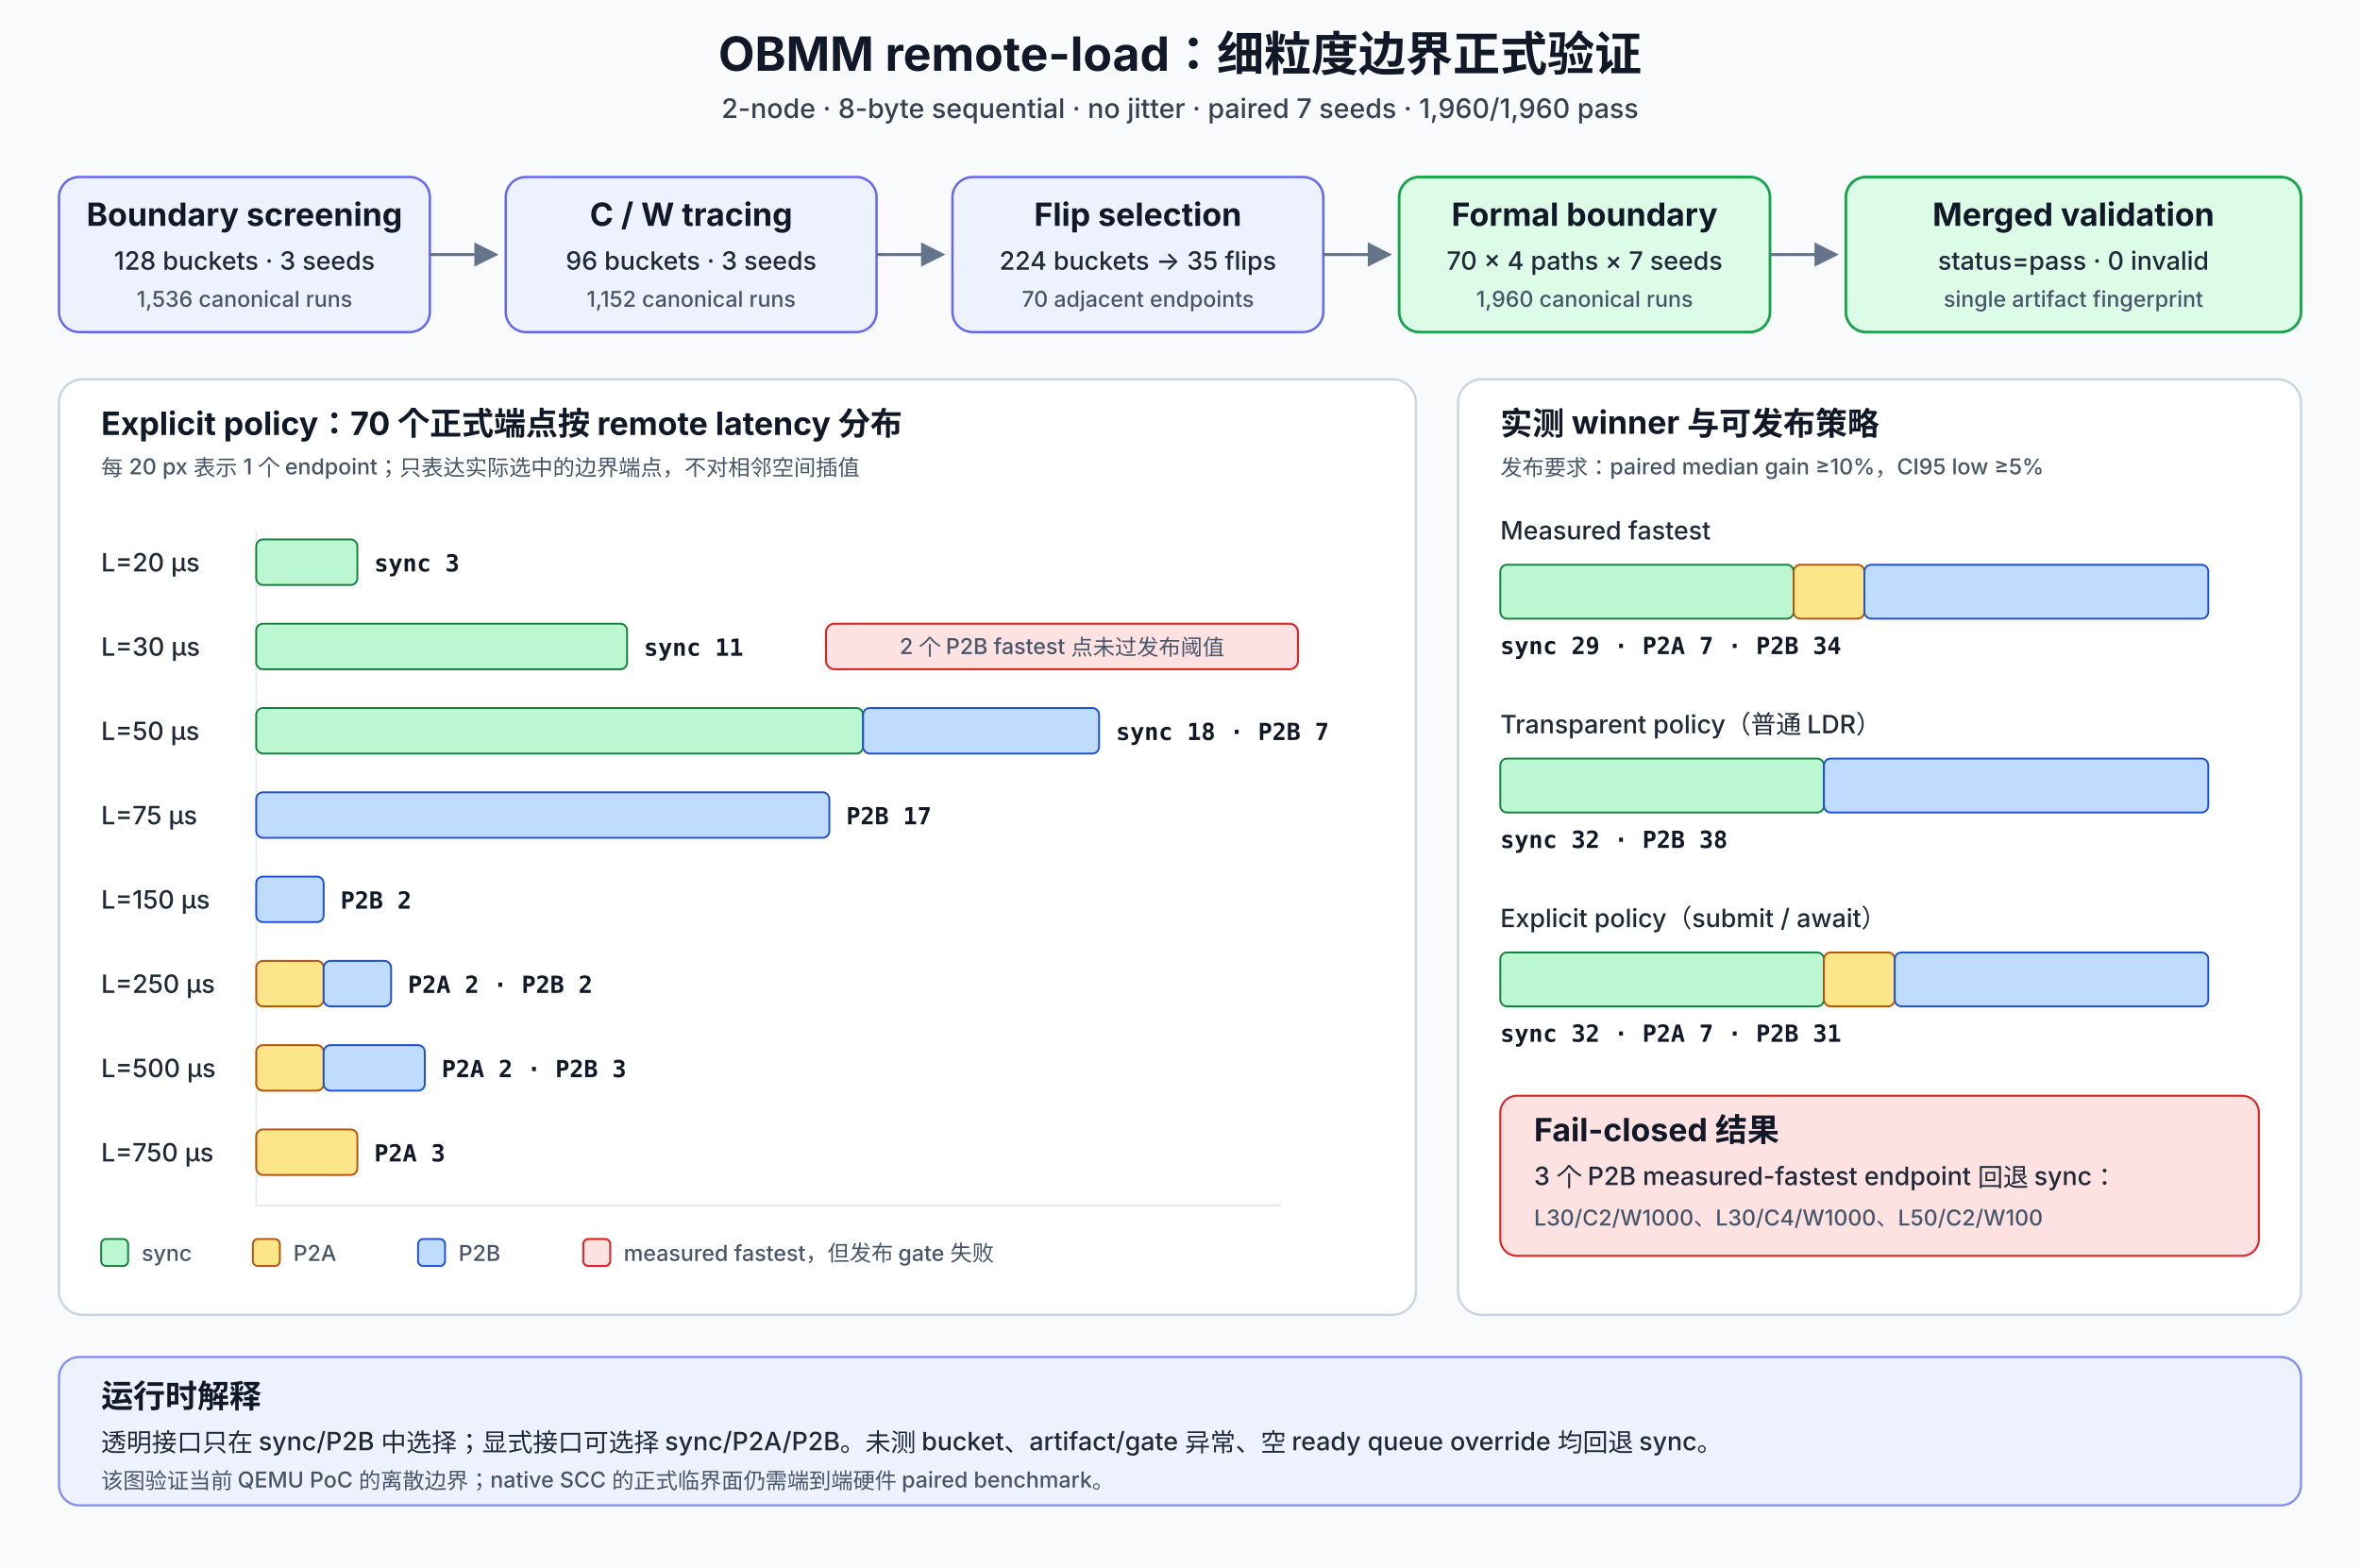
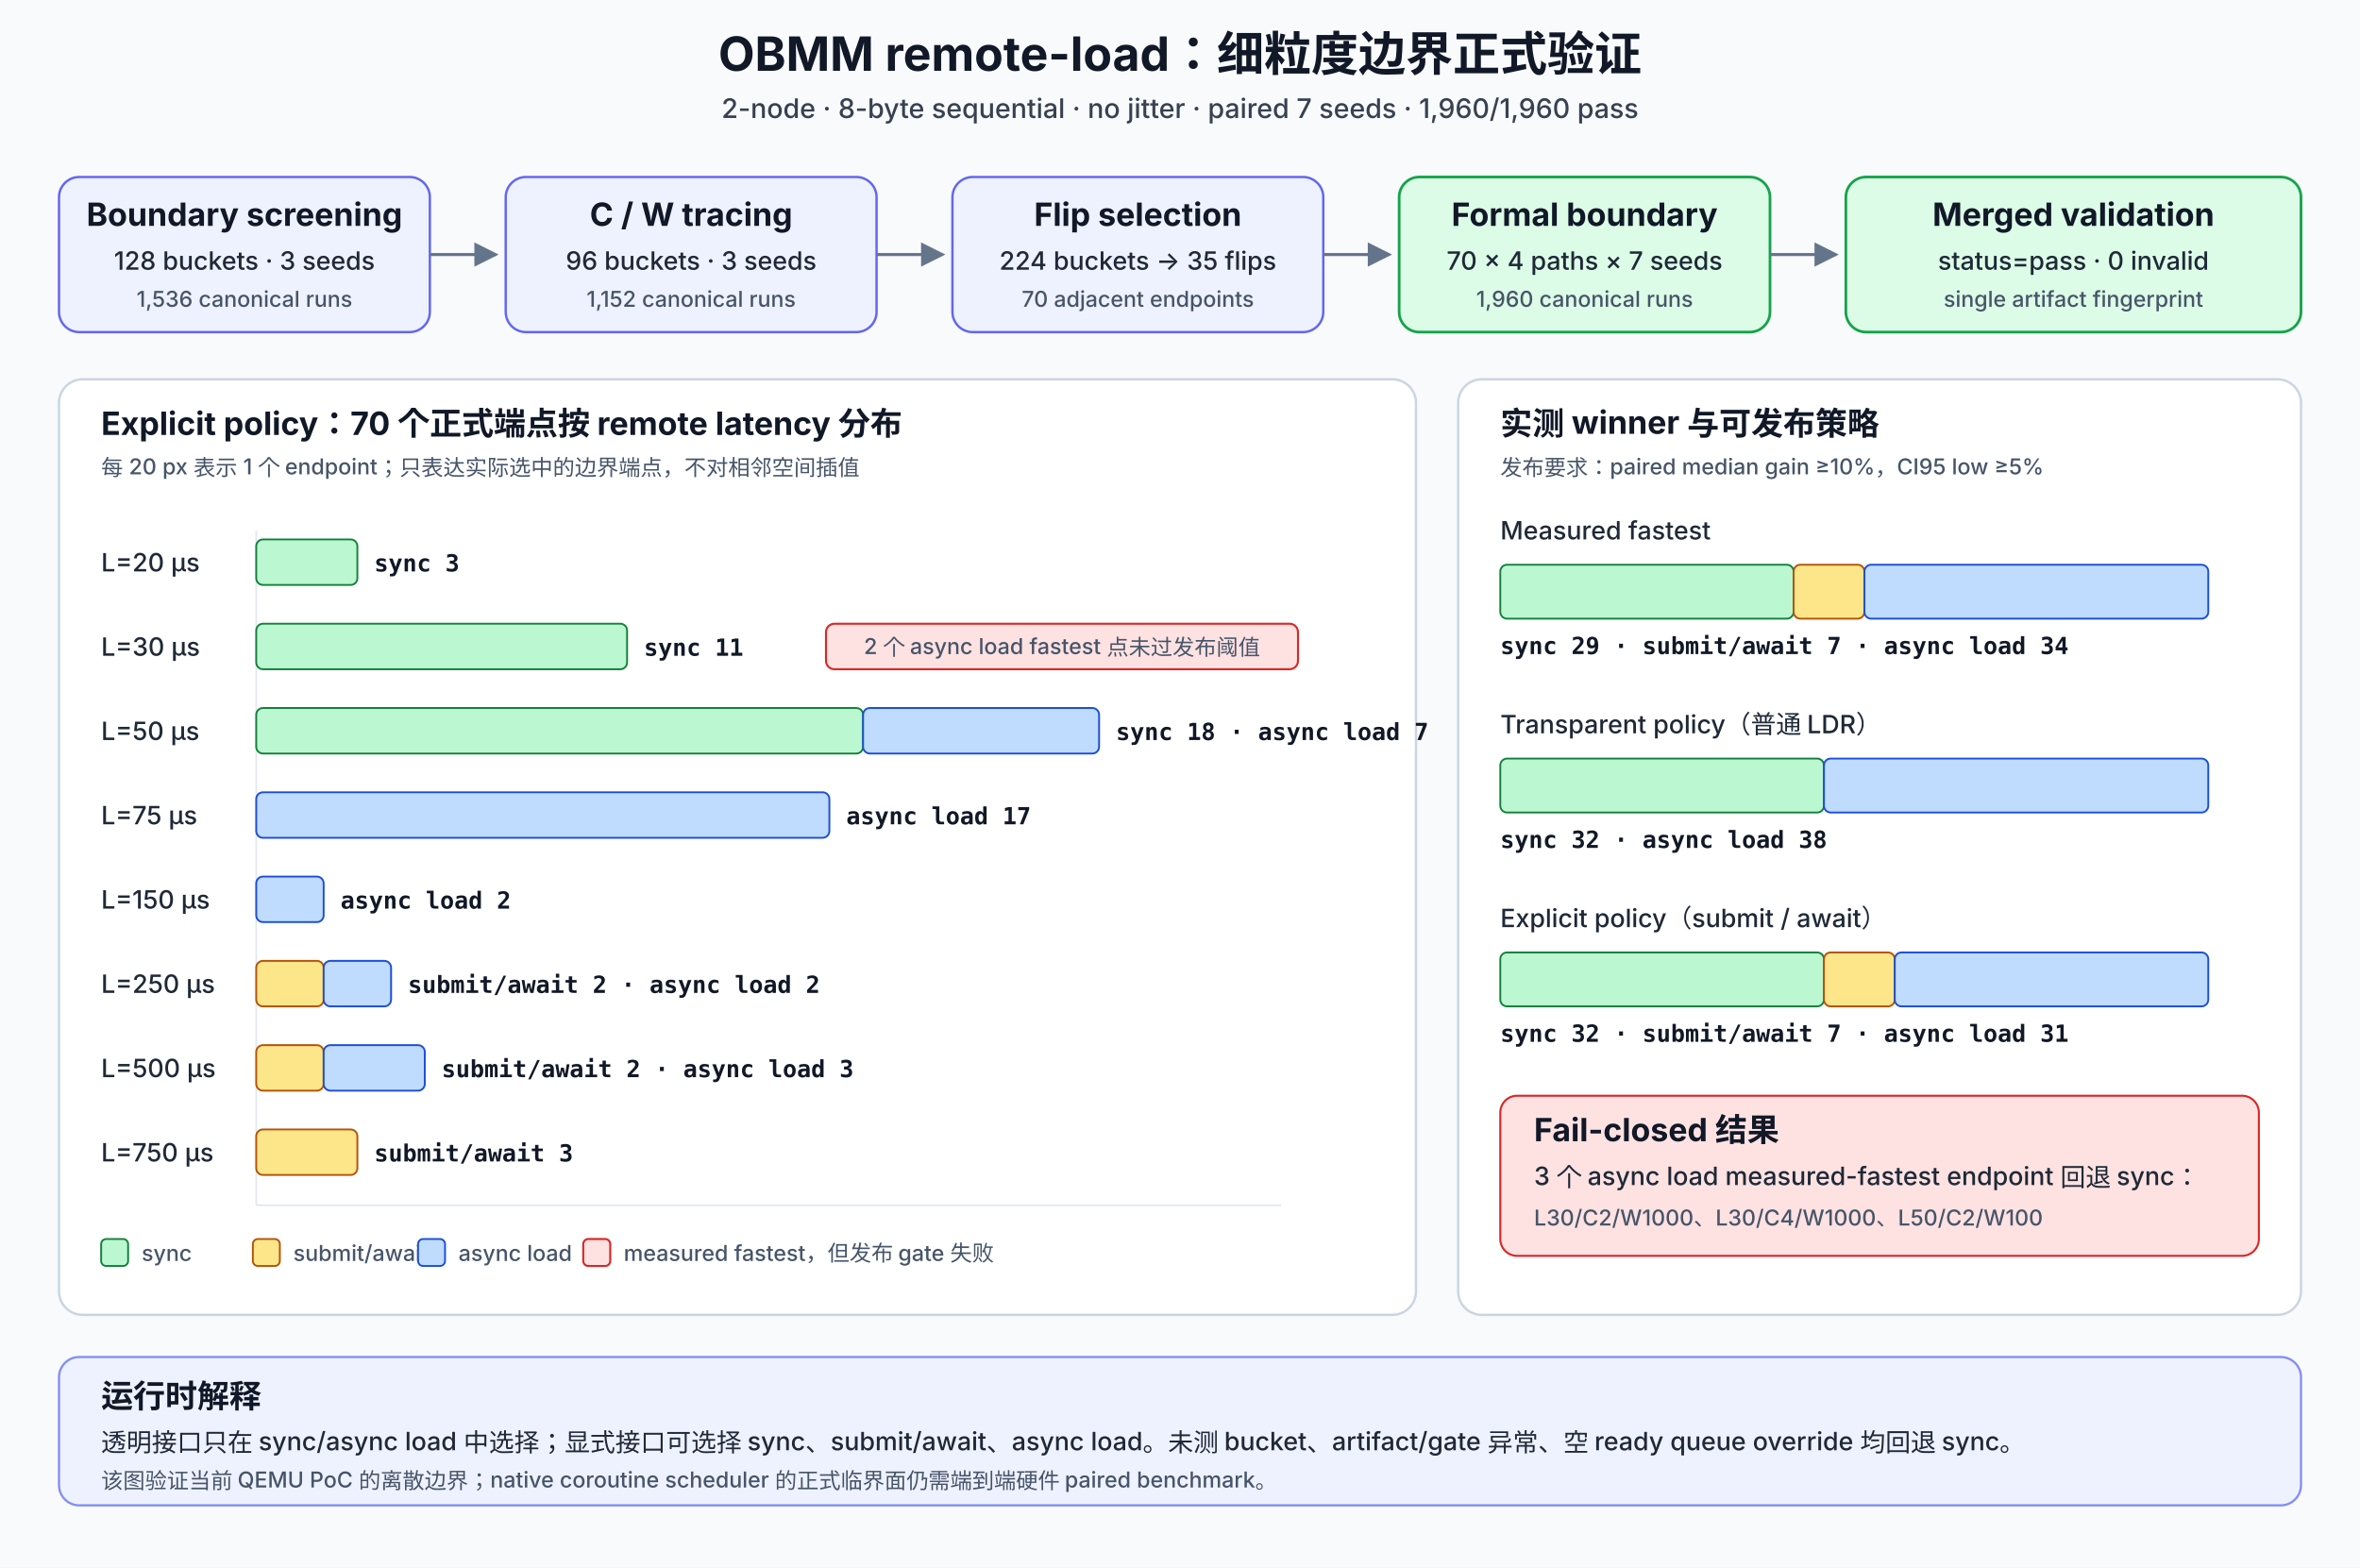
<svg xmlns="http://www.w3.org/2000/svg" width="1400" height="930" viewBox="0 0 1400 930">
  <defs>
    <style>
      .title { font: 700 28px -apple-system, BlinkMacSystemFont, "Segoe UI", sans-serif; fill: #111827; }
      .subtitle { font: 500 16px -apple-system, BlinkMacSystemFont, "Segoe UI", sans-serif; fill: #374151; }
      .heading { font: 700 19px -apple-system, BlinkMacSystemFont, "Segoe UI", sans-serif; fill: #111827; }
      .body { font: 500 15px -apple-system, BlinkMacSystemFont, "Segoe UI", sans-serif; fill: #1f2937; }
      .small { font: 500 13px -apple-system, BlinkMacSystemFont, "Segoe UI", sans-serif; fill: #475569; }
      .count { font: 700 14px ui-monospace, SFMono-Regular, Menlo, monospace; fill: #111827; }
      .panel { fill: #ffffff; stroke: #cbd5e1; stroke-width: 1.4; }
      .stage { fill: #eef2ff; stroke: #6366f1; stroke-width: 1.4; }
      .stage-final { fill: #dcfce7; stroke: #16a34a; stroke-width: 1.6; }
      .sync { fill: #bbf7d0; stroke: #15803d; stroke-width: 1.1; }
-       .p2a { fill: #fde68a; stroke: #b45309; stroke-width: 1.1; }
-       .p2b { fill: #bfdbfe; stroke: #1d4ed8; stroke-width: 1.1; }
+       .submit-await { fill: #fde68a; stroke: #b45309; stroke-width: 1.1; }
+       .async-load { fill: #bfdbfe; stroke: #1d4ed8; stroke-width: 1.1; }
      .fallback { fill: #fee2e2; stroke: #dc2626; stroke-width: 1.2; }
      .arrow { stroke: #64748b; stroke-width: 1.8; fill: none; marker-end: url(#arrow); }
      .guide { stroke: #e2e8f0; stroke-width: 1; }
    </style>
    <marker id="arrow" markerWidth="8" markerHeight="8" refX="7" refY="4" orient="auto">
      <path d="M 0 0 L 8 4 L 0 8 Z" fill="#64748b" />
    </marker>
  </defs>
  <rect width="1400" height="930" fill="#f8fafc" />
  <text x="700" y="42" text-anchor="middle" class="title">OBMM remote-load：细粒度边界正式验证</text>
  <text x="700" y="70" text-anchor="middle" class="subtitle">2-node · 8-byte sequential · no jitter · paired 7 seeds · 1,960/1,960 pass</text>
  <g>
    <rect x="35" y="105" width="220" height="92" rx="12" class="stage" />
    <text x="145" y="134" text-anchor="middle" class="heading">Boundary screening</text>
    <text x="145" y="160" text-anchor="middle" class="body">128 buckets · 3 seeds</text>
    <text x="145" y="182" text-anchor="middle" class="small">1,536 canonical runs</text>
    <path d="M 255 151 L 294 151" class="arrow" />
    <rect x="300" y="105" width="220" height="92" rx="12" class="stage" />
    <text x="410" y="134" text-anchor="middle" class="heading">C / W tracing</text>
    <text x="410" y="160" text-anchor="middle" class="body">96 buckets · 3 seeds</text>
    <text x="410" y="182" text-anchor="middle" class="small">1,152 canonical runs</text>
    <path d="M 520 151 L 559 151" class="arrow" />
    <rect x="565" y="105" width="220" height="92" rx="12" class="stage" />
    <text x="675" y="134" text-anchor="middle" class="heading">Flip selection</text>
    <text x="675" y="160" text-anchor="middle" class="body">224 buckets → 35 flips</text>
    <text x="675" y="182" text-anchor="middle" class="small">70 adjacent endpoints</text>
    <path d="M 785 151 L 824 151" class="arrow" />
    <rect x="830" y="105" width="220" height="92" rx="12" class="stage-final" />
    <text x="940" y="134" text-anchor="middle" class="heading">Formal boundary</text>
    <text x="940" y="160" text-anchor="middle" class="body">70 × 4 paths × 7 seeds</text>
    <text x="940" y="182" text-anchor="middle" class="small">1,960 canonical runs</text>
    <path d="M 1050 151 L 1089 151" class="arrow" />
    <rect x="1095" y="105" width="270" height="92" rx="12" class="stage-final" />
    <text x="1230" y="134" text-anchor="middle" class="heading">Merged validation</text>
    <text x="1230" y="160" text-anchor="middle" class="body">status=pass · 0 invalid</text>
    <text x="1230" y="182" text-anchor="middle" class="small">single artifact fingerprint</text>
  </g>
  <rect x="35" y="225" width="805" height="555" rx="14" class="panel" />
  <text x="60" y="258" class="heading">Explicit policy：70 个正式端点按 remote latency 分布</text>
  <text x="60" y="282" class="small">每 20 px 表示 1 个 endpoint；只表达实际选中的边界端点，不对相邻空间插值</text>
  <g transform="translate(60 315)">
    <line x1="92" y1="0" x2="92" y2="400" class="guide" />
    <line x1="92" y1="400" x2="700" y2="400" class="guide" />
    <text x="0" y="24" class="body">L=20 µs</text>
    <rect x="92" y="5" width="60" height="27" rx="4" class="sync" />
    <text x="162" y="24" class="count">sync 3</text>
    <text x="0" y="74" class="body">L=30 µs</text>
    <rect x="92" y="55" width="220" height="27" rx="4" class="sync" />
    <text x="322" y="74" class="count">sync 11</text>
    <rect x="430" y="55" width="280" height="27" rx="5" class="fallback" />
-     <text x="570" y="73" text-anchor="middle" class="small">2 个 P2B fastest 点未过发布阈值</text>
+     <text x="570" y="73" text-anchor="middle" class="small">2 个 async load fastest 点未过发布阈值</text>
    <text x="0" y="124" class="body">L=50 µs</text>
    <rect x="92" y="105" width="360" height="27" rx="4" class="sync" />
-     <rect x="452" y="105" width="140" height="27" rx="4" class="p2b" />
-     <text x="602" y="124" class="count">sync 18 · P2B 7</text>
+     <rect x="452" y="105" width="140" height="27" rx="4" class="async-load" />
+     <text x="602" y="124" class="count">sync 18 · async load 7</text>
    <text x="0" y="174" class="body">L=75 µs</text>
-     <rect x="92" y="155" width="340" height="27" rx="4" class="p2b" />
-     <text x="442" y="174" class="count">P2B 17</text>
+     <rect x="92" y="155" width="340" height="27" rx="4" class="async-load" />
+     <text x="442" y="174" class="count">async load 17</text>
    <text x="0" y="224" class="body">L=150 µs</text>
-     <rect x="92" y="205" width="40" height="27" rx="4" class="p2b" />
-     <text x="142" y="224" class="count">P2B 2</text>
+     <rect x="92" y="205" width="40" height="27" rx="4" class="async-load" />
+     <text x="142" y="224" class="count">async load 2</text>
    <text x="0" y="274" class="body">L=250 µs</text>
-     <rect x="92" y="255" width="40" height="27" rx="4" class="p2a" />
-     <rect x="132" y="255" width="40" height="27" rx="4" class="p2b" />
-     <text x="182" y="274" class="count">P2A 2 · P2B 2</text>
+     <rect x="92" y="255" width="40" height="27" rx="4" class="submit-await" />
+     <rect x="132" y="255" width="40" height="27" rx="4" class="async-load" />
+     <text x="182" y="274" class="count">submit/await 2 · async load 2</text>
    <text x="0" y="324" class="body">L=500 µs</text>
-     <rect x="92" y="305" width="40" height="27" rx="4" class="p2a" />
-     <rect x="132" y="305" width="60" height="27" rx="4" class="p2b" />
-     <text x="202" y="324" class="count">P2A 2 · P2B 3</text>
+     <rect x="92" y="305" width="40" height="27" rx="4" class="submit-await" />
+     <rect x="132" y="305" width="60" height="27" rx="4" class="async-load" />
+     <text x="202" y="324" class="count">submit/await 2 · async load 3</text>
    <text x="0" y="374" class="body">L=750 µs</text>
-     <rect x="92" y="355" width="60" height="27" rx="4" class="p2a" />
-     <text x="162" y="374" class="count">P2A 3</text>
+     <rect x="92" y="355" width="60" height="27" rx="4" class="submit-await" />
+     <text x="162" y="374" class="count">submit/await 3</text>
  </g>
  <g transform="translate(60 735)">
    <rect x="0" y="0" width="16" height="16" rx="3" class="sync" />
    <text x="24" y="13" class="small">sync</text>
-     <rect x="90" y="0" width="16" height="16" rx="3" class="p2a" />
-     <text x="114" y="13" class="small">P2A</text>
-     <rect x="188" y="0" width="16" height="16" rx="3" class="p2b" />
-     <text x="212" y="13" class="small">P2B</text>
+     <rect x="90" y="0" width="16" height="16" rx="3" class="submit-await" />
+     <text x="114" y="13" class="small">submit/await</text>
+     <rect x="188" y="0" width="16" height="16" rx="3" class="async-load" />
+     <text x="212" y="13" class="small">async load</text>
    <rect x="286" y="0" width="16" height="16" rx="3" class="fallback" />
    <text x="310" y="13" class="small">measured fastest，但发布 gate 失败</text>
  </g>
  <rect x="865" y="225" width="500" height="555" rx="14" class="panel" />
  <text x="890" y="258" class="heading">实测 winner 与可发布策略</text>
  <text x="890" y="282" class="small">发布要求：paired median gain ≥10%，CI95 low ≥5%</text>
  <g transform="translate(890 320)">
    <text x="0" y="0" class="body">Measured fastest</text>
    <rect x="0" y="15" width="174" height="32" rx="4" class="sync" />
-     <rect x="174" y="15" width="42" height="32" rx="4" class="p2a" />
-     <rect x="216" y="15" width="204" height="32" rx="4" class="p2b" />
-     <text x="0" y="68" class="count">sync 29 · P2A 7 · P2B 34</text>
+     <rect x="174" y="15" width="42" height="32" rx="4" class="submit-await" />
+     <rect x="216" y="15" width="204" height="32" rx="4" class="async-load" />
+     <text x="0" y="68" class="count">sync 29 · submit/await 7 · async load 34</text>
    <text x="0" y="115" class="body">Transparent policy（普通 LDR）</text>
    <rect x="0" y="130" width="192" height="32" rx="4" class="sync" />
-     <rect x="192" y="130" width="228" height="32" rx="4" class="p2b" />
-     <text x="0" y="183" class="count">sync 32 · P2B 38</text>
+     <rect x="192" y="130" width="228" height="32" rx="4" class="async-load" />
+     <text x="0" y="183" class="count">sync 32 · async load 38</text>
    <text x="0" y="230" class="body">Explicit policy（submit / await）</text>
    <rect x="0" y="245" width="192" height="32" rx="4" class="sync" />
-     <rect x="192" y="245" width="42" height="32" rx="4" class="p2a" />
-     <rect x="234" y="245" width="186" height="32" rx="4" class="p2b" />
-     <text x="0" y="298" class="count">sync 32 · P2A 7 · P2B 31</text>
+     <rect x="192" y="245" width="42" height="32" rx="4" class="submit-await" />
+     <rect x="234" y="245" width="186" height="32" rx="4" class="async-load" />
+     <text x="0" y="298" class="count">sync 32 · submit/await 7 · async load 31</text>
  </g>
  <rect x="890" y="650" width="450" height="95" rx="10" class="fallback" />
  <text x="910" y="677" class="heading">Fail-closed 结果</text>
-   <text x="910" y="703" class="body">3 个 P2B measured-fastest endpoint 回退 sync：</text>
+   <text x="910" y="703" class="body">3 个 async load measured-fastest endpoint 回退 sync：</text>
  <text x="910" y="727" class="small">L30/C2/W1000、L30/C4/W1000、L50/C2/W100</text>
  <rect x="35" y="805" width="1330" height="88" rx="12" fill="#eef2ff" stroke="#818cf8" stroke-width="1.3" />
  <text x="60" y="835" class="heading">运行时解释</text>
-   <text x="60" y="861" class="body">透明接口只在 sync/P2B 中选择；显式接口可选择 sync/P2A/P2B。未测 bucket、artifact/gate 异常、空 ready queue override 均回退 sync。</text>
-   <text x="60" y="883" class="small">该图验证当前 QEMU PoC 的离散边界；native SCC 的正式临界面仍需端到端硬件 paired benchmark。</text>
+   <text x="60" y="861" class="body">透明接口只在 sync/async load 中选择；显式接口可选择 sync、submit/await、async load。未测 bucket、artifact/gate 异常、空 ready queue override 均回退 sync。</text>
+   <text x="60" y="883" class="small">该图验证当前 QEMU PoC 的离散边界；native coroutine scheduler 的正式临界面仍需端到端硬件 paired benchmark。</text>
</svg>
